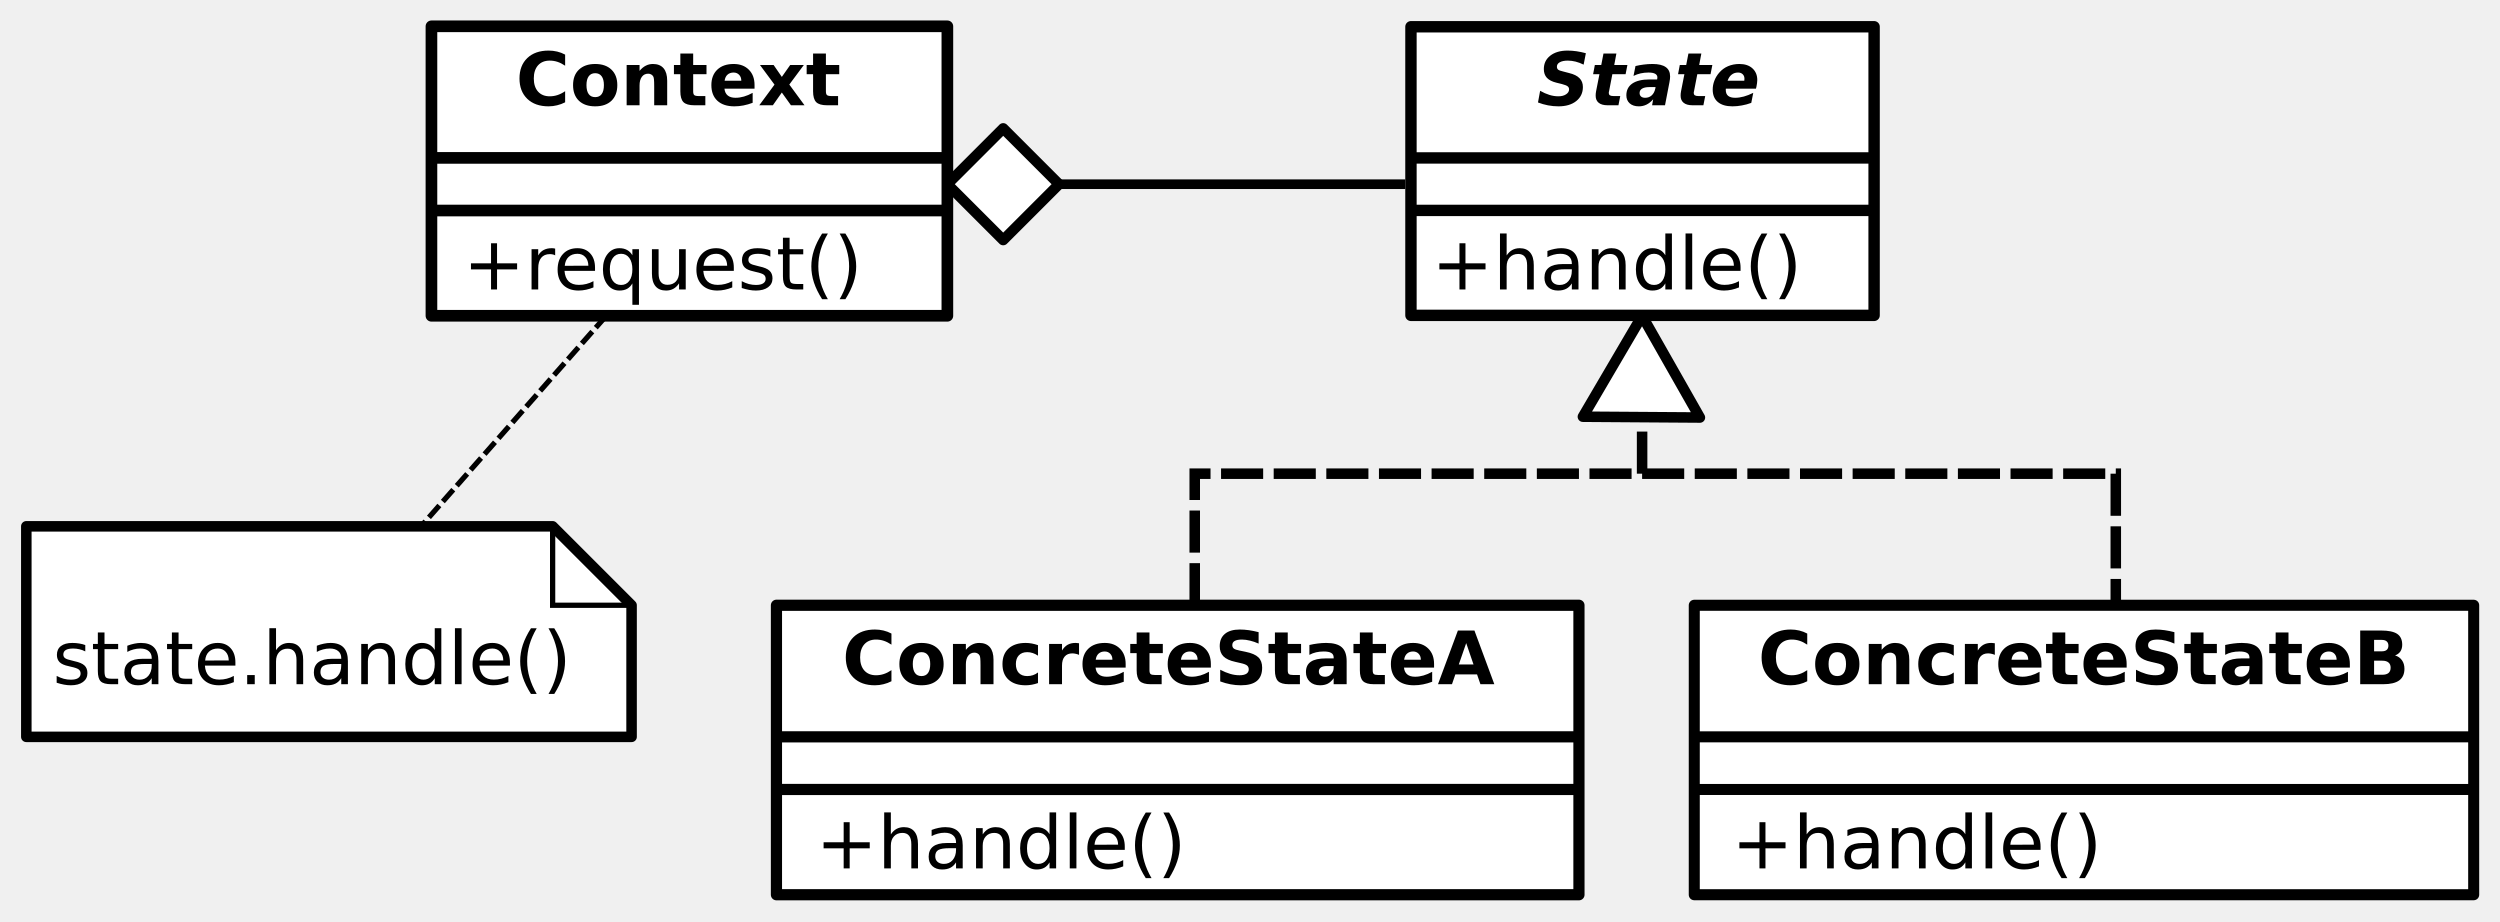
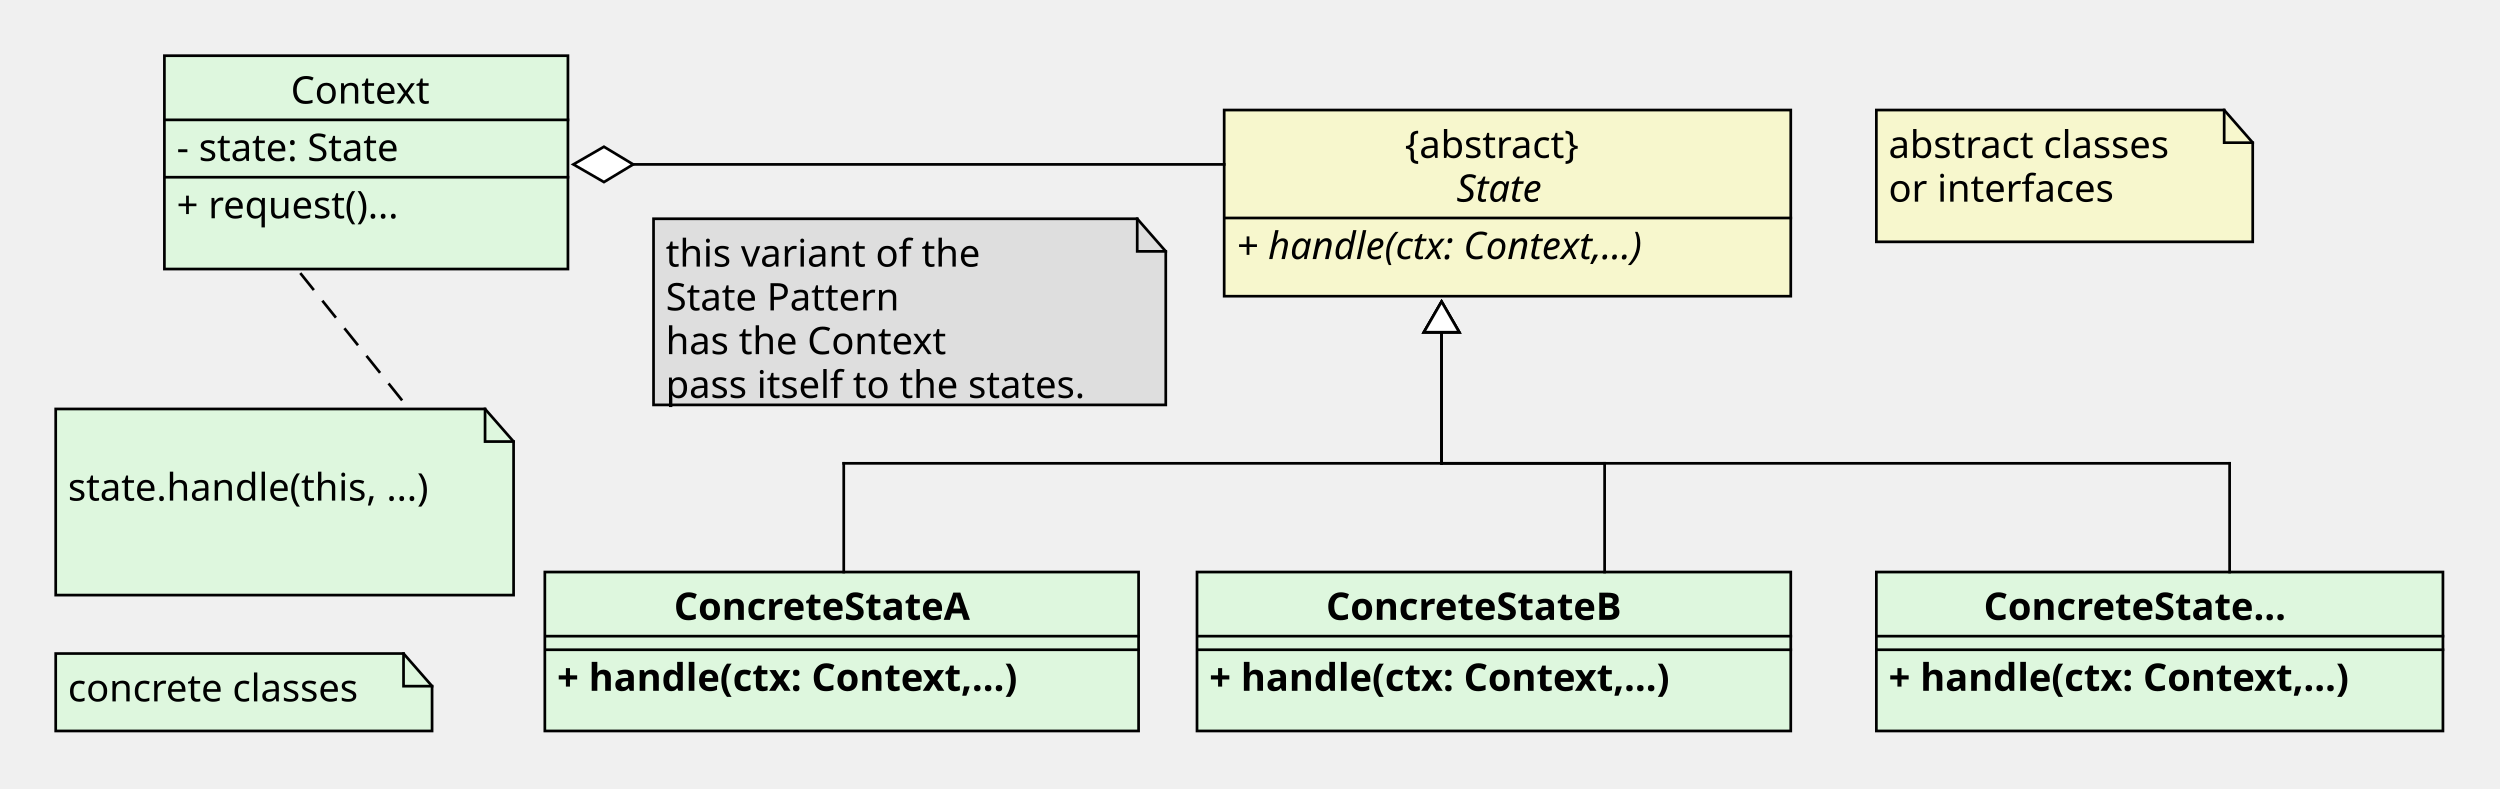
- <svg xmlns="http://www.w3.org/2000/svg" version="1.1" id="svg6918" height="175" width="475">
-   <defs id="defs6920" />
-   <g transform="translate(5,-77.36218)" style="display:inline" id="layer1">
-     <g id="g103">
-       <rect style="fill:#ffffff;fill-opacity:1;stroke:#000000;stroke-width:2.214;stroke-linecap:round;stroke-linejoin:round;stroke-miterlimit:4;stroke-dasharray:none;stroke-dashoffset:0;stroke-opacity:1" id="rect7006" width="98.026" height="55" x="76.974" y="82.362" />
-       <path style="fill:none;stroke:#000000;stroke-width:2.214;stroke-linecap:butt;stroke-linejoin:miter;stroke-miterlimit:4;stroke-dasharray:none;stroke-opacity:1" d="M 76.974,107.362 H 175" id="path7518" />
-       <path style="fill:none;stroke:#000000;stroke-width:2.214;stroke-linecap:butt;stroke-linejoin:miter;stroke-miterlimit:4;stroke-dasharray:none;stroke-opacity:1" d="M 76.974,117.362 H 175" id="path7520" />
-       <text xml:space="preserve" style="font-style:normal;font-weight:normal;line-height:0%;font-family:'Bitstream Vera Sans';fill:#000000;fill-opacity:1;stroke:none" x="93" y="97.362" id="text7522">
-         <tspan id="tspan7524" x="93" y="97.362" style="font-weight:bold;font-size:14px;line-height:1.25;-inkscape-font-specification:'Bitstream Vera Sans Bold'">Context</tspan>
-       </text>
-       <text xml:space="preserve" style="font-style:normal;font-weight:normal;line-height:0%;font-family:'Bitstream Vera Sans';fill:#000000;fill-opacity:1;stroke:none" x="83" y="132.362" id="text7526">
-         <tspan id="tspan7528" x="83" y="132.362" style="font-size:14px;line-height:1.25">+request()</tspan>
-       </text>
+ <svg xmlns="http://www.w3.org/2000/svg" fill-opacity="1" color-rendering="auto" color-interpolation="auto" text-rendering="auto" stroke="black" stroke-linecap="square" width="920" stroke-miterlimit="10" shape-rendering="auto" stroke-opacity="1" fill="black" stroke-dasharray="none" font-weight="normal" stroke-width="1" viewBox="10 10 920 290" height="290" font-family="'Dialog'" font-style="normal" stroke-linejoin="miter" font-size="12px" stroke-dashoffset="0" image-rendering="auto">
+   <defs id="genericDefs" />
+   <g>
+     <defs id="defs1">
+       <clipPath clipPathUnits="userSpaceOnUse" id="clipPath1">
+         <path d="M0 0 L2147483647 0 L2147483647 2147483647 L0 2147483647 L0 0 Z" />
+       </clipPath>
+       <clipPath clipPathUnits="userSpaceOnUse" id="clipPath2">
+         <path d="M0 0 L0 70 L190 70 L190 0 Z" />
+       </clipPath>
+       <clipPath clipPathUnits="userSpaceOnUse" id="clipPath3">
+         <path d="M0 0 L0 50 L140 50 L140 0 Z" />
+       </clipPath>
+       <clipPath clipPathUnits="userSpaceOnUse" id="clipPath4">
+         <path d="M0 0 L0 30 L140 30 L140 0 Z" />
+       </clipPath>
+       <clipPath clipPathUnits="userSpaceOnUse" id="clipPath5">
+         <path d="M0 0 L0 70 L170 70 L170 0 Z" />
+       </clipPath>
+       <clipPath clipPathUnits="userSpaceOnUse" id="clipPath6">
+         <path d="M0 0 L0 60 L210 60 L210 0 Z" />
+       </clipPath>
+       <clipPath clipPathUnits="userSpaceOnUse" id="clipPath7">
+         <path d="M0 0 L0 60 L220 60 L220 0 Z" />
+       </clipPath>
+       <clipPath clipPathUnits="userSpaceOnUse" id="clipPath8">
+         <path d="M0 0 L0 70 L210 70 L210 0 Z" />
+       </clipPath>
+       <clipPath clipPathUnits="userSpaceOnUse" id="clipPath9">
+         <path d="M0 0 L0 80 L150 80 L150 0 Z" />
+       </clipPath>
+       <clipPath clipPathUnits="userSpaceOnUse" id="clipPath10">
+         <path d="M0 0 L0 80 L70 80 L70 0 Z" />
+       </clipPath>
+       <clipPath clipPathUnits="userSpaceOnUse" id="clipPath11">
+         <path d="M0 0 L0 130 L320 130 L320 0 Z" />
+       </clipPath>
+       <clipPath clipPathUnits="userSpaceOnUse" id="clipPath12">
+         <path d="M0 0 L0 130 L90 130 L90 0 Z" />
+       </clipPath>
+       <clipPath clipPathUnits="userSpaceOnUse" id="clipPath13">
+         <path d="M0 0 L0 130 L250 130 L250 0 Z" />
+       </clipPath>
+       <clipPath clipPathUnits="userSpaceOnUse" id="clipPath14">
+         <path d="M0 0 L0 30 L270 30 L270 0 Z" />
+       </clipPath>
+     </defs>
+     <g fill="rgb(204,204,204)" fill-opacity="0.49" transform="translate(250,90)" stroke-opacity="0.49" stroke="rgb(204,204,204)">
+       <path d="M0.5 0.5 L178.5 0.5 L189 12.5 L189 69 L0.5 69 Z" stroke="none" clip-path="url(#clipPath2)" />
    </g>
-     <path id="path7539" d="M 110.179,137.362 75,177.362" style="fill:none;stroke:#000000;stroke-width:1;stroke-linecap:butt;stroke-linejoin:miter;stroke-miterlimit:4;stroke-dasharray:3, 1;stroke-dashoffset:0;stroke-opacity:1" />
-     <g id="g68">
-       <path style="fill:#ffffff;fill-opacity:1;stroke:#000000;stroke-width:2;stroke-linecap:round;stroke-linejoin:round;stroke-miterlimit:4;stroke-dashoffset:0;stroke-opacity:1" d="m 0,177.362 h 100 l 15,15 v 25 H 0 Z" id="rect7530" />
-       <path style="fill:none;stroke:#000000;stroke-width:1px;stroke-linecap:butt;stroke-linejoin:miter;stroke-opacity:1" d="m 100,177.362 v 15 h 15" id="path7533" />
-       <text xml:space="preserve" style="font-style:normal;font-weight:normal;line-height:0%;font-family:'Bitstream Vera Sans';fill:#000000;fill-opacity:1;stroke:none" x="5" y="207.362" id="text7535">
-         <tspan id="tspan7537" x="5" y="207.362" style="font-size:14px;line-height:1.25">state.handle()</tspan>
-       </text>
+     <g transform="translate(250,90)">
+       <path fill="none" d="M0.5 0.5 L178.5 0.5 L189 12.5 L189 69 L0.5 69 Z" clip-path="url(#clipPath2)" />
+       <path fill="none" d="M178.5 0.5 L178.5 12.5 L189 12.5" clip-path="url(#clipPath2)" />
+       <text x="5" font-size="14px" y="18.109" clip-path="url(#clipPath2)" font-family="sans-serif" stroke="none" xml:space="preserve">this variant of the</text>
+       <text x="5" font-size="14px" y="34.219" clip-path="url(#clipPath2)" font-family="sans-serif" stroke="none" xml:space="preserve">State Pattern</text>
+       <text x="5" font-size="14px" y="50.328" clip-path="url(#clipPath2)" font-family="sans-serif" stroke="none" xml:space="preserve">has the Context</text>
+       <text x="5" font-size="14px" y="66.438" clip-path="url(#clipPath2)" font-family="sans-serif" stroke="none" xml:space="preserve">pass itself to the states.</text>
    </g>
-     <rect transform="rotate(-45)" y="203.196" x="44.292" height="15" width="15" id="rect7618" style="fill:#ffffff;fill-opacity:1;stroke:#000000;stroke-width:2;stroke-linecap:round;stroke-linejoin:round;stroke-miterlimit:4;stroke-dasharray:none;stroke-dashoffset:0;stroke-opacity:1" />
-     <path id="path7620" d="M 262,112.362 H 195" style="fill:none;stroke:#000000;stroke-width:1.83;stroke-linecap:butt;stroke-linejoin:miter;stroke-miterlimit:4;stroke-dasharray:none;stroke-opacity:1" />
-     <g transform="translate(-6)" id="g94">
-       <rect style="fill:#ffffff;fill-opacity:1;stroke:#000000;stroke-width:2.163;stroke-linecap:round;stroke-linejoin:round;stroke-miterlimit:4;stroke-dasharray:none;stroke-dashoffset:0;stroke-opacity:1" id="rect7562" width="87.997" height="54.837" x="269.082" y="82.444" />
-       <path style="fill:none;stroke:#000000;stroke-width:2.163;stroke-linecap:butt;stroke-linejoin:miter;stroke-miterlimit:4;stroke-dasharray:none;stroke-opacity:1" d="m 269.082,107.37 h 87.997" id="path7564" />
-       <path style="fill:none;stroke:#000000;stroke-width:2.163;stroke-linecap:butt;stroke-linejoin:miter;stroke-miterlimit:4;stroke-dasharray:none;stroke-opacity:1" d="m 269.082,117.34 h 87.997" id="path7566" />
-       <text xml:space="preserve" style="font-style:italic;font-weight:normal;line-height:0%;font-family:'Bitstream Vera Sans';-inkscape-font-specification:'Bitstream Vera Sans Bold Oblique';display:inline;fill:#000000;fill-opacity:1;stroke:none" x="293" y="97.362" id="text7522-6">
-         <tspan id="tspan7524-0" x="293" y="97.362" style="font-style:italic;font-weight:bold;font-size:14px;line-height:1.25;-inkscape-font-specification:'Bitstream Vera Sans Bold Oblique'">State</tspan>
-       </text>
-       <text xml:space="preserve" style="font-style:normal;font-weight:normal;line-height:0%;font-family:'Bitstream Vera Sans';display:inline;fill:#000000;fill-opacity:1;stroke:none" x="273" y="132.362" id="text7526-1">
-         <tspan style="font-size:14px;line-height:1.25" id="tspan7528-5" x="273" y="132.362">+handle()</tspan>
-       </text>
+     <g fill="rgb(255,255,170)" fill-opacity="0.49" transform="translate(700,50)" stroke-opacity="0.49" stroke="rgb(255,255,170)">
+       <path d="M0.5 0.5 L128.5 0.5 L139 12.5 L139 49 L0.5 49 Z" stroke="none" clip-path="url(#clipPath3)" />
    </g>
-     <g transform="translate(-8)" id="g246">
-       <path style="fill:#ffffff;fill-opacity:1;stroke:#000000;stroke-width:2;stroke-linecap:round;stroke-linejoin:round;stroke-miterlimit:4;stroke-dasharray:none;stroke-dashoffset:0;stroke-opacity:1" id="path7741" d="m 261.071,273.857 -22.231,-0.155 11.25,-19.175 z" transform="translate(64.91026,-117.1651)" />
-       <path style="fill:none;stroke:#000000;stroke-width:2;stroke-linecap:butt;stroke-linejoin:miter;stroke-miterlimit:4;stroke-dasharray:8, 2;stroke-dashoffset:0;stroke-opacity:1" d="m 315,167.362 v -10" id="path7745" />
-       <path style="fill:none;stroke:#000000;stroke-width:2;stroke-linecap:butt;stroke-linejoin:miter;stroke-miterlimit:4;stroke-dasharray:8, 2;stroke-dashoffset:0;stroke-opacity:1" d="m 230,192.362 v -25 h 175 v 25" id="path7743" />
+     <g transform="translate(700,50)">
+       <path fill="none" d="M0.5 0.5 L128.5 0.5 L139 12.5 L139 49 L0.5 49 Z" clip-path="url(#clipPath3)" />
+       <path fill="none" d="M128.5 0.5 L128.5 12.5 L139 12.5" clip-path="url(#clipPath3)" />
+       <text x="5" font-size="14px" y="18.109" clip-path="url(#clipPath3)" font-family="sans-serif" stroke="none" xml:space="preserve">abstract classes</text>
+       <text x="5" font-size="14px" y="34.219" clip-path="url(#clipPath3)" font-family="sans-serif" stroke="none" xml:space="preserve">or interfaces</text>
    </g>
-     <g id="g255">
-       <rect style="fill:#ffffff;fill-opacity:1;stroke:#000000;stroke-width:2.126;stroke-linecap:round;stroke-linejoin:round;stroke-miterlimit:4;stroke-dasharray:none;stroke-dashoffset:0;stroke-opacity:1" id="rect7562-9" width="152.475" height="55" x="142.525" y="192.362" />
-       <path style="fill:none;stroke:#000000;stroke-width:2.126;stroke-linecap:butt;stroke-linejoin:miter;stroke-miterlimit:4;stroke-dasharray:none;stroke-opacity:1" d="M 142.525,217.362 H 295" id="path7564-2" />
-       <path style="fill:none;stroke:#000000;stroke-width:2.126;stroke-linecap:butt;stroke-linejoin:miter;stroke-miterlimit:4;stroke-dasharray:none;stroke-opacity:1" d="M 142.525,227.362 H 295" id="path7566-2" />
-       <text xml:space="preserve" style="font-style:normal;font-weight:normal;line-height:0%;font-family:'Bitstream Vera Sans';-inkscape-font-specification:'Bitstream Vera Sans Bold';display:inline;fill:#000000;fill-opacity:1;stroke:none" x="155" y="207.362" id="text7522-6-5">
-         <tspan id="tspan7524-0-0" x="155" y="207.362" style="font-style:normal;font-weight:bold;font-size:14px;line-height:1.25;-inkscape-font-specification:'Bitstream Vera Sans Bold'">ConcreteStateA</tspan>
-       </text>
-       <text xml:space="preserve" style="font-style:normal;font-weight:normal;line-height:0%;font-family:'Bitstream Vera Sans';display:inline;fill:#000000;fill-opacity:1;stroke:none" x="150" y="242.362" id="text7526-1-9">
-         <tspan style="font-size:14px;line-height:1.25" id="tspan7528-5-6" x="150" y="242.362">+handle()</tspan>
-       </text>
+     <g fill="rgb(204,255,204)" fill-opacity="0.49" transform="translate(30,250)" stroke-opacity="0.49" stroke="rgb(204,255,204)">
+       <path d="M0.5 0.5 L128.5 0.5 L139 12.5 L139 29 L0.5 29 Z" stroke="none" clip-path="url(#clipPath4)" />
    </g>
-     <g id="g264">
-       <rect style="fill:#ffffff;fill-opacity:1;stroke:#000000;stroke-width:2.095;stroke-linecap:round;stroke-linejoin:round;stroke-miterlimit:4;stroke-dasharray:none;stroke-dashoffset:0;stroke-opacity:1" id="rect7562-9-4" width="148.089" height="55" x="316.911" y="192.362" />
-       <path style="fill:none;stroke:#000000;stroke-width:2.095;stroke-linecap:butt;stroke-linejoin:miter;stroke-miterlimit:4;stroke-dasharray:none;stroke-opacity:1" d="M 316.911,217.362 H 465" id="path7564-2-7" />
-       <path style="fill:none;stroke:#000000;stroke-width:2.095;stroke-linecap:butt;stroke-linejoin:miter;stroke-miterlimit:4;stroke-dasharray:none;stroke-opacity:1" d="M 316.911,227.362 H 465" id="path7566-2-4" />
-       <text xml:space="preserve" style="font-style:normal;font-weight:normal;line-height:0%;font-family:'Bitstream Vera Sans';-inkscape-font-specification:'Bitstream Vera Sans Bold';display:inline;fill:#000000;fill-opacity:1;stroke:none" x="329" y="207.362" id="text7522-6-5-7">
-         <tspan id="tspan7524-0-0-4" x="329" y="207.362" style="font-style:normal;font-weight:bold;font-size:14px;line-height:1.25;-inkscape-font-specification:'Bitstream Vera Sans Bold'">ConcreteStateB</tspan>
-       </text>
-       <text xml:space="preserve" style="font-style:normal;font-weight:normal;line-height:0%;font-family:'Bitstream Vera Sans';display:inline;fill:#000000;fill-opacity:1;stroke:none" x="324" y="242.362" id="text7526-1-9-0">
-         <tspan style="font-size:14px;line-height:1.25" id="tspan7528-5-6-0" x="324" y="242.362">+handle()</tspan>
-       </text>
+     <g transform="translate(30,250)">
+       <path fill="none" d="M0.5 0.5 L128.5 0.5 L139 12.5 L139 29 L0.5 29 Z" clip-path="url(#clipPath4)" />
+       <path fill="none" d="M128.5 0.5 L128.5 12.5 L139 12.5" clip-path="url(#clipPath4)" />
+       <text x="5" font-size="14px" y="18.109" clip-path="url(#clipPath4)" font-family="sans-serif" stroke="none" xml:space="preserve">concrete classes</text>
+     </g>
+     <g fill="rgb(204,255,204)" fill-opacity="0.49" transform="translate(30,160)" stroke-opacity="0.49" stroke="rgb(204,255,204)">
+       <path d="M0.5 0.5 L158.5 0.5 L169 12.5 L169 69 L0.5 69 Z" stroke="none" clip-path="url(#clipPath5)" />
+     </g>
+     <g transform="translate(30,160)">
+       <path fill="none" d="M0.5 0.5 L158.5 0.5 L169 12.5 L169 69 L0.5 69 Z" clip-path="url(#clipPath5)" />
+       <path fill="none" d="M158.5 0.5 L158.5 12.5 L169 12.5" clip-path="url(#clipPath5)" />
+       <text x="5" font-size="14px" y="34.219" clip-path="url(#clipPath5)" font-family="sans-serif" stroke="none" xml:space="preserve">state.handle(this, ...)</text>
+     </g>
+     <g fill="rgb(204,255,204)" fill-opacity="0.49" transform="translate(700,220)" stroke-opacity="0.49" stroke="rgb(204,255,204)">
+       <rect x="0.5" width="208.5" height="58.5" y="0.5" clip-path="url(#clipPath6)" stroke="none" />
+     </g>
+     <g transform="translate(700,220)">
+       <rect fill="none" x="0.5" width="208.5" height="58.5" y="0.5" clip-path="url(#clipPath6)" />
+       <text x="40" font-size="14px" y="18.109" clip-path="url(#clipPath6)" font-family="sans-serif" stroke="none" font-weight="bold" xml:space="preserve">ConcreteState...</text>
+       <path fill="none" d="M1 24.109 L209 24.109" clip-path="url(#clipPath6)" />
+       <path fill="none" d="M1 29.109 L209 29.109" clip-path="url(#clipPath6)" />
+       <text x="5" font-size="14px" y="44.219" clip-path="url(#clipPath6)" font-family="sans-serif" stroke="none" font-weight="bold" xml:space="preserve">+ handle(ctx: Context,...)</text>
+     </g>
+     <g fill="rgb(204,255,204)" fill-opacity="0.49" transform="translate(210,220)" stroke-opacity="0.49" stroke="rgb(204,255,204)">
+       <rect x="0.5" width="218.5" height="58.5" y="0.5" clip-path="url(#clipPath7)" stroke="none" />
+     </g>
+     <g transform="translate(210,220)">
+       <rect fill="none" x="0.5" width="218.5" height="58.5" y="0.5" clip-path="url(#clipPath7)" />
+       <text x="48" font-size="14px" y="18.109" clip-path="url(#clipPath7)" font-family="sans-serif" stroke="none" font-weight="bold" xml:space="preserve">ConcreteStateA</text>
+       <path fill="none" d="M1 24.109 L219 24.109" clip-path="url(#clipPath7)" />
+       <path fill="none" d="M1 29.109 L219 29.109" clip-path="url(#clipPath7)" />
+       <text x="5" font-size="14px" y="44.219" clip-path="url(#clipPath7)" font-family="sans-serif" stroke="none" font-weight="bold" xml:space="preserve">+ handle(ctx: Context,...)</text>
+     </g>
+     <g fill="rgb(204,255,204)" fill-opacity="0.49" transform="translate(450,220)" stroke-opacity="0.49" stroke="rgb(204,255,204)">
+       <rect x="0.5" width="218.5" height="58.5" y="0.5" clip-path="url(#clipPath7)" stroke="none" />
+     </g>
+     <g transform="translate(450,220)">
+       <rect fill="none" x="0.5" width="218.5" height="58.5" y="0.5" clip-path="url(#clipPath7)" />
+       <text x="48" font-size="14px" y="18.109" clip-path="url(#clipPath7)" font-family="sans-serif" stroke="none" font-weight="bold" xml:space="preserve">ConcreteStateB</text>
+       <path fill="none" d="M1 24.109 L219 24.109" clip-path="url(#clipPath7)" />
+       <path fill="none" d="M1 29.109 L219 29.109" clip-path="url(#clipPath7)" />
+       <text x="5" font-size="14px" y="44.219" clip-path="url(#clipPath7)" font-family="sans-serif" stroke="none" font-weight="bold" xml:space="preserve">+ handle(ctx: Context,...)</text>
+     </g>
+     <g fill="rgb(255,255,170)" fill-opacity="0.49" transform="translate(460,50)" stroke-opacity="0.49" stroke="rgb(255,255,170)">
+       <rect x="0.5" width="208.5" height="68.5" y="0.5" clip-path="url(#clipPath8)" stroke="none" />
+     </g>
+     <g transform="translate(460,50)">
+       <rect fill="none" x="0.5" width="208.5" height="68.5" y="0.5" clip-path="url(#clipPath8)" />
+       <text x="67" font-size="14px" y="18.109" clip-path="url(#clipPath8)" font-family="sans-serif" stroke="none" xml:space="preserve">{abstract}</text>
+       <text x="86" font-size="14px" y="34.219" clip-path="url(#clipPath8)" font-family="sans-serif" font-style="italic" stroke="none" xml:space="preserve">State</text>
+       <path fill="none" d="M1 40.219 L209 40.219" clip-path="url(#clipPath8)" />
+       <text x="5" font-size="14px" y="55.328" clip-path="url(#clipPath8)" font-family="sans-serif" font-style="italic" stroke="none" xml:space="preserve">+ handle(ctx: Context,...)</text>
+     </g>
+     <g fill="rgb(204,255,204)" fill-opacity="0.49" transform="translate(70,30)" stroke-opacity="0.49" stroke="rgb(204,255,204)">
+       <rect x="0.5" width="148.5" height="78.5" y="0.5" clip-path="url(#clipPath9)" stroke="none" />
+     </g>
+     <g transform="translate(70,30)">
+       <rect fill="none" x="0.5" width="148.5" height="78.5" y="0.5" clip-path="url(#clipPath9)" />
+       <text x="47" font-size="14px" y="18.109" clip-path="url(#clipPath9)" font-family="sans-serif" stroke="none" xml:space="preserve">Context</text>
+       <path fill="none" d="M1 24.109 L149 24.109" clip-path="url(#clipPath9)" />
+       <text x="5" font-size="14px" y="39.219" clip-path="url(#clipPath9)" font-family="sans-serif" stroke="none" xml:space="preserve">- state: State</text>
+       <path fill="none" d="M1 45.219 L149 45.219" clip-path="url(#clipPath9)" />
+       <text x="5" font-size="14px" y="60.328" clip-path="url(#clipPath9)" font-family="sans-serif" stroke="none" xml:space="preserve">+ request()...</text>
+     </g>
+     <g stroke-dasharray="8,5" stroke-miterlimit="5" transform="translate(110,100)" stroke-linecap="butt">
+       <path fill="none" d="M10.5 10.5 L50.5 60.5" clip-path="url(#clipPath10)" />
+     </g>
+     <g transform="translate(530,110)">
+       <path fill="none" d="M10.5 11.5 L10.5 70.5" clip-path="url(#clipPath11)" />
+       <path fill="none" d="M10.5 70.5 L300.5 70.5" clip-path="url(#clipPath11)" />
+       <path fill="none" d="M300.5 70.5 L300.5 110.5" clip-path="url(#clipPath11)" />
+       <path fill="white" d="M4 22.258 L10.5 11 L17 22.258 Z" clip-path="url(#clipPath11)" stroke="none" />
+       <path fill="none" d="M4 22.258 L10.5 11 L17 22.258 Z" clip-path="url(#clipPath11)" />
+     </g>
+     <g transform="translate(530,110)">
+       <path fill="none" d="M10.5 11.5 L10.5 70.5" clip-path="url(#clipPath12)" />
+       <path fill="none" d="M10.5 70.5 L70.5 70.5" clip-path="url(#clipPath12)" />
+       <path fill="none" d="M70.5 70.5 L70.5 110.5" clip-path="url(#clipPath12)" />
+       <path fill="white" d="M4 22.258 L10.5 11 L17 22.258 Z" clip-path="url(#clipPath12)" stroke="none" />
+       <path fill="none" d="M4 22.258 L10.5 11 L17 22.258 Z" clip-path="url(#clipPath12)" />
+     </g>
+     <g transform="translate(310,110)">
+       <path fill="none" d="M230.5 11.5 L230.5 70.5" clip-path="url(#clipPath13)" />
+       <path fill="none" d="M230.5 70.5 L10.5 70.5" clip-path="url(#clipPath13)" />
+       <path fill="none" d="M10.5 70.5 L10.5 110.5" clip-path="url(#clipPath13)" />
+       <path fill="white" d="M224 22.258 L230.5 11 L237 22.258 Z" clip-path="url(#clipPath13)" stroke="none" />
+       <path fill="none" d="M224 22.258 L230.5 11 L237 22.258 Z" clip-path="url(#clipPath13)" />
+     </g>
+     <g transform="translate(210,60)">
+       <path fill="none" d="M11.5 10.5 L250.5 10.5" clip-path="url(#clipPath14)" />
+       <path fill="white" d="M22.258 17 L11 10.5 L22.258 4 L33.017 10.5 Z" clip-path="url(#clipPath14)" stroke="none" />
+       <path fill="none" d="M22.258 17 L11 10.5 L22.258 4 L33.017 10.5 Z" clip-path="url(#clipPath14)" />
    </g>
  </g>
</svg>
